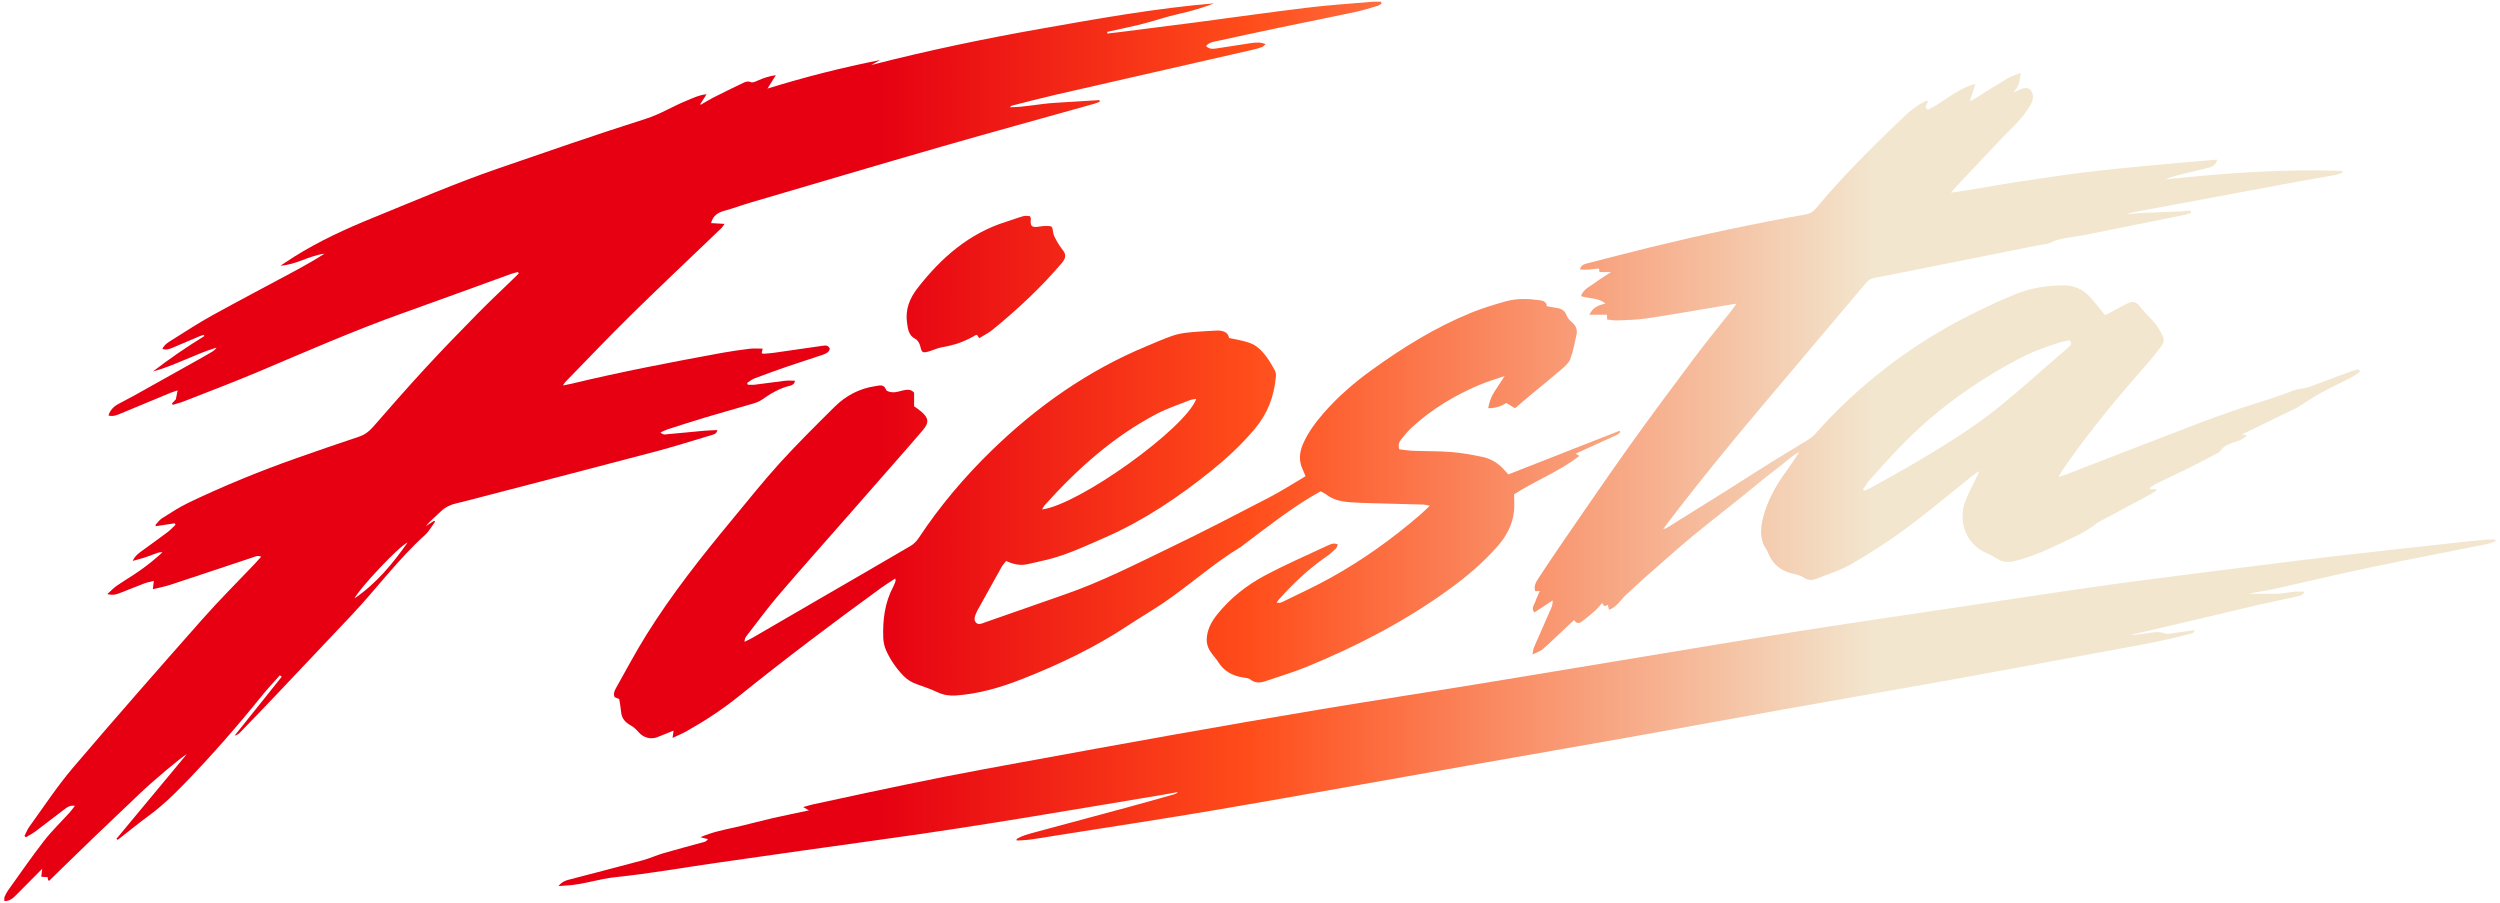
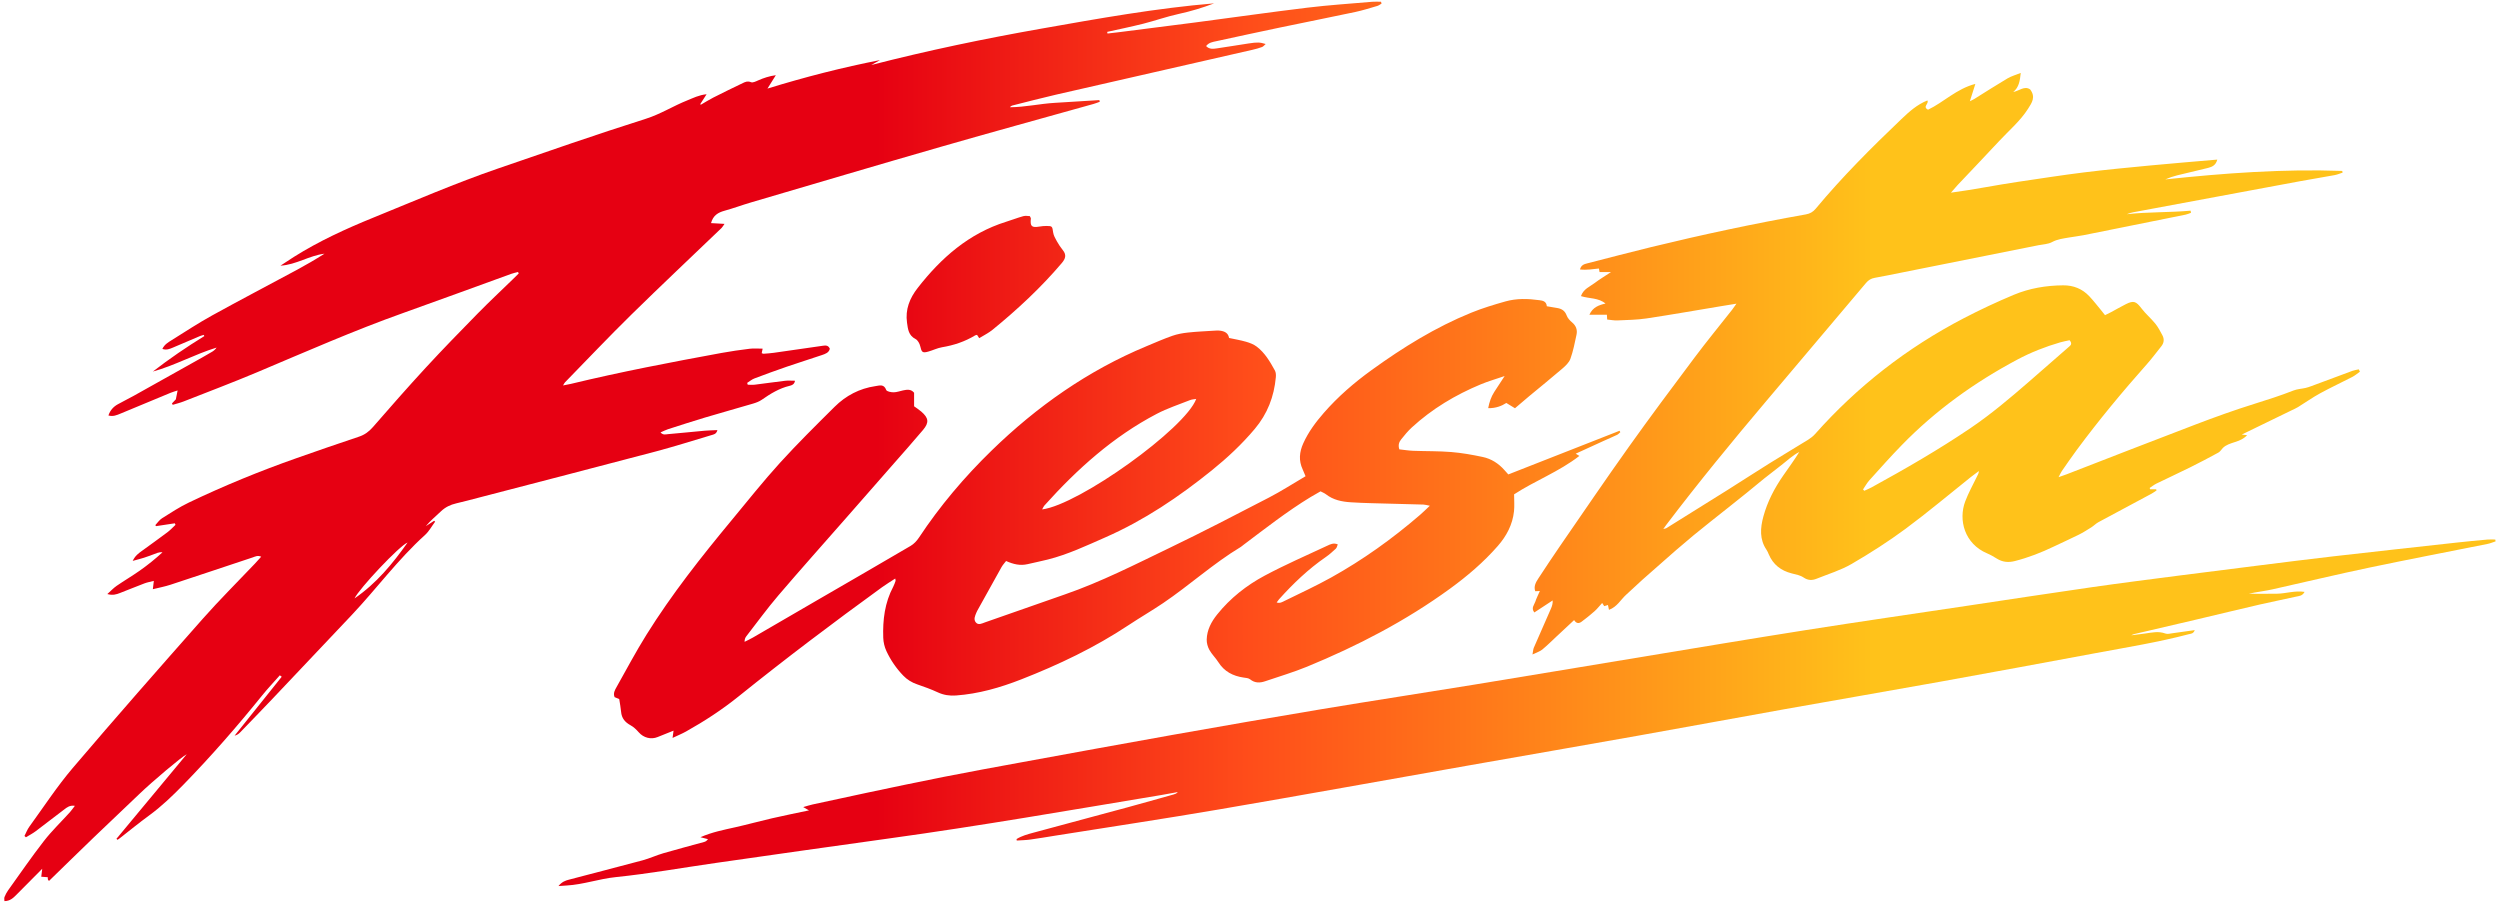
<svg xmlns="http://www.w3.org/2000/svg" viewBox="0 0 1800 650" width="1800" height="650">
  <defs>
    <linearGradient id="g0" gradientUnits="userSpaceOnUse" x1="3.06" y1="325" x2="1796.83" y2="325">
      <stop offset="0" stop-color="#E60012" />
      <stop offset="0.35" stop-color="#E60012" />
      <stop offset="0.5" stop-color="#FF4D1A" />
-       <stop offset="0.75" stop-color="#F2E6CE" />
+       <stop offset="0.75" stop-color="#FFC21A" />
    </linearGradient>
    <linearGradient id="g1" gradientUnits="userSpaceOnUse" x1="3.06" y1="325" x2="1796.83" y2="325">
      <stop offset="0" stop-color="#E60012" />
      <stop offset="0.35" stop-color="#E60012" />
      <stop offset="0.5" stop-color="#FF4D1A" />
-       <stop offset="0.75" stop-color="#F2E6CE" />
+       <stop offset="0.75" stop-color="#FFC21A" />
    </linearGradient>
    <linearGradient id="g2" gradientUnits="userSpaceOnUse" x1="3.06" y1="325" x2="1796.83" y2="325">
      <stop offset="0" stop-color="#E60012" />
      <stop offset="0.35" stop-color="#E60012" />
      <stop offset="0.5" stop-color="#FF4D1A" />
-       <stop offset="0.75" stop-color="#F2E6CE" />
+       <stop offset="0.75" stop-color="#FFC21A" />
    </linearGradient>
    <linearGradient id="g3" gradientUnits="userSpaceOnUse" x1="3.06" y1="325" x2="1796.83" y2="325">
      <stop offset="0" stop-color="#E60012" />
      <stop offset="0.35" stop-color="#E60012" />
      <stop offset="0.5" stop-color="#FF4D1A" />
-       <stop offset="0.75" stop-color="#F2E6CE" />
+       <stop offset="0.75" stop-color="#FFC21A" />
    </linearGradient>
    <linearGradient id="g4" gradientUnits="userSpaceOnUse" x1="3.06" y1="325" x2="1796.83" y2="325">
      <stop offset="0" stop-color="#E60012" />
      <stop offset="0.35" stop-color="#E60012" />
      <stop offset="0.5" stop-color="#FF4D1A" />
-       <stop offset="0.75" stop-color="#F2E6CE" />
+       <stop offset="0.75" stop-color="#FFC21A" />
    </linearGradient>
  </defs>
  <path fill="url(#g0)" d="M741.49,155.61c-1.33-0.02-3.12-0.41-4.68,0.02c-4.17,1.15-8.21,2.73-12.34,4.02 c-26.87,8.41-46.84,25.99-63.75,47.69c-5.74,7.37-9.02,15.44-7.66,25.01c0.66,4.66,1.07,9.17,6.12,11.74 c1.62,0.83,2.95,3.25,3.39,5.18c1,4.33,1.58,5.06,5.75,3.89c3.36-0.94,6.58-2.58,9.99-3.15c8.49-1.41,16.45-4.08,23.81-8.54 c0.39-0.24,0.92-0.25,1.36-0.36c0.39,0.6,0.74,1.13,1.55,2.37c3.37-2.08,6.71-3.69,9.5-5.96c17.97-14.64,34.9-30.38,49.94-48.09 c2.59-3.06,3.6-5.79,0.84-9.23c-1.64-2.04-3.11-4.25-4.39-6.53c-1.11-1.98-2.33-4.1-2.65-6.29c-0.64-4.43-0.57-4.68-4.84-4.69 c-1.66,0-3.33,0.16-4.96,0.43c-5.72,0.94-6.85-0.1-6.24-5.87C742.25,156.97,741.97,156.65,741.49,155.61z" />
  <path fill="url(#g1)" d="M512.18,313.3 c1.57-0.47,3.6-0.65,4.36-3.63c-3.41,0.16-6.34,0.19-9.26,0.45c-8.79,0.79-17.56,1.72-26.35,2.47c-1.6,0.14-3.52,0.86-5.35-1.26 c2.06-0.89,3.65-1.74,5.35-2.29c8.87-2.85,17.74-5.74,26.67-8.41c11.48-3.43,23.04-6.62,34.54-10.02 c2.21-0.65,4.49-1.49,6.35-2.79c6.19-4.3,12.5-8.22,19.95-10c1.62-0.39,3.51-0.96,3.96-3.7c-2.6,0-4.89-0.22-7.11,0.04 c-7.27,0.85-14.52,1.92-21.79,2.81c-1.69,0.21-3.42,0.03-5.13,0.03c-0.14-0.44-0.27-0.88-0.41-1.32c1.71-1.08,3.3-2.47,5.15-3.17 c7.78-2.96,15.6-5.81,23.47-8.52c8.34-2.87,16.78-5.48,25.13-8.32c2.44-0.83,5.09-1.68,5.77-4.56c-1.03-2.46-2.84-2.48-4.73-2.21 c-11.85,1.7-23.7,3.44-35.56,5.11c-2.46,0.35-4.95,0.51-7.43,0.69c-0.43,0.03-0.89-0.28-1.33-0.43c0.2-0.97,0.38-1.84,0.67-3.24 c-3.34,0-6.32-0.3-9.23,0.06c-6.77,0.83-13.55,1.78-20.26,3.01c-36.36,6.68-72.66,13.62-108.61,22.3 c-1.6,0.39-3.23,0.65-5.62,1.13c0.86-1.39,1.05-1.87,1.38-2.21c15.93-16.32,31.62-32.89,47.89-48.86 c21.38-20.99,43.21-41.52,64.83-62.27c0.74-0.71,1.23-1.68,2.17-3c-3.69-0.21-6.7-0.38-9.71-0.55c1.49-5.54,5.06-7.63,9.69-8.9 c6.42-1.76,12.67-4.11,19.06-5.98c45.52-13.39,91.01-26.89,136.61-40.02c36.63-10.55,73.41-20.62,110.11-30.91 c1.5-0.42,2.94-1.03,4.41-1.54c-0.09-0.41-0.18-0.81-0.27-1.22c-10.69,0.66-21.37,1.36-32.06,1.98 c-10.79,0.62-21.4,3.11-32.28,3.17c0.47-0.74,1.01-1.08,1.59-1.23c10.49-2.63,20.96-5.41,31.5-7.83 c47.22-10.84,94.47-21.57,141.7-32.36c2.27-0.52,4.53-1.15,6.7-1.96c0.9-0.34,1.58-1.29,2.59-2.16c-4.25-1.28-5.9-1.36-12.29-0.39 c-7.57,1.14-15.12,2.43-22.7,3.52c-2.68,0.38-5.55,0.86-7.91-1.65c1.98-2.56,4.7-2.93,7.24-3.48c15.29-3.32,30.59-6.64,45.91-9.85 c18.08-3.78,36.21-7.36,54.27-11.2c5.36-1.14,10.62-2.83,15.89-4.37c1.07-0.31,2.01-1.1,3.01-1.66c-0.13-0.45-0.25-0.89-0.38-1.34 c-2.09,0-4.2-0.15-6.28,0.02c-15.58,1.35-31.21,2.36-46.73,4.24c-26.93,3.26-53.79,7.11-80.69,10.64 c-18.32,2.4-36.66,4.69-54.99,7.02c-2.75,0.35-5.5,0.64-8.25,0.96c-0.07-0.4-0.14-0.8-0.2-1.19c8.66-1.94,17.37-3.7,25.97-5.88 c8.53-2.16,16.87-5.15,25.46-7.02c8.72-1.9,17.19-4.43,25.56-7.63c-41.82,3.49-83.03,10.9-124.24,18.17 c-41.17,7.26-82.08,15.78-122.66,26.23c2.1-1.19,4.21-2.37,6.31-3.56c-27.19,5.34-53.9,12.17-81.02,20.52 c2.31-3.69,4.06-6.48,6.03-9.64c-4.57,0.62-8.74,1.96-12.83,3.79c-1.61,0.72-3.81,1.8-5.1,1.24c-2.26-0.98-3.93-0.27-5.65,0.55 c-7.2,3.44-14.36,6.94-21.47,10.55c-3.07,1.56-5.98,3.42-8.96,5.14c-0.13-0.16-0.27-0.32-0.4-0.47c1.34-2.08,2.67-4.16,4.56-7.1 c-5.75,0.63-9.69,2.76-13.82,4.4c-10.15,4.03-19.32,9.92-29.95,13.29c-35.7,11.31-71.08,23.64-106.49,35.83 c-30.4,10.46-59.92,23.22-89.68,35.33c-19.78,8.04-39.12,16.89-57.23,28.29c-3.25,2.05-6.44,4.2-9.65,6.3 c11.36-0.66,20.73-7.29,31.71-8.62c-6.64,4.23-13.39,8.15-20.26,11.85c-20.22,10.9-40.58,21.53-60.68,32.63 c-9.9,5.47-19.38,11.7-28.98,17.7c-2.57,1.61-5.35,3.17-6.81,6.39c2.94,1.04,5.27,0,7.53-0.94c6.45-2.69,12.86-5.49,19.3-8.22 c0.95-0.4,1.97-0.64,2.95-0.95c0.14,0.29,0.28,0.58,0.42,0.87c-12.79,7.87-25.15,16.32-37.07,25.53 c15.85-4.36,30.21-12.48,45.89-17.26c-0.87,1.31-1.94,2.23-3.13,2.96c-2.42,1.47-4.88,2.86-7.35,4.25 c-16.4,9.19-32.8,18.39-49.23,27.55c-3.78,2.11-7.69,3.98-11.46,6.1c-3.1,1.74-5.42,4.24-6.7,8.02c3.32,0.97,6.04-0.24,8.76-1.37 c11.99-4.99,23.97-9.99,35.97-14.94c1.63-0.67,3.36-1.13,5.09-1.7c-0.45,2.25-0.81,4.09-1.27,6.4c-0.68,0.71-1.74,1.83-2.8,2.94 c0.18,0.34,0.36,0.67,0.54,1.01c2.61-0.8,5.28-1.42,7.81-2.42c17.67-6.94,35.43-13.65,52.92-21.02 c34.98-14.75,69.72-30.06,105.52-42.8c25.88-9.21,51.65-18.72,77.48-28.06c1.59-0.57,3.26-0.91,4.89-1.35 c0.17,0.35,0.35,0.7,0.52,1.05c-1.38,1.37-2.76,2.74-4.15,4.1c-8.47,8.24-17.12,16.31-25.39,24.74 c-12.59,12.83-25.13,25.71-37.32,38.92c-12.97,14.07-25.59,28.46-38.16,42.89c-2.84,3.26-5.92,5.52-10.04,6.89 c-15.01,4.99-29.95,10.18-44.87,15.43c-26.41,9.29-52.29,19.89-77.55,31.97c-6.72,3.21-13.02,7.35-19.35,11.33 c-1.91,1.2-3.26,3.29-4.86,4.98c0.21,0.23,0.42,0.45,0.63,0.68c4.48-0.68,8.95-1.35,13.43-2.03c0.17,0.37,0.33,0.74,0.5,1.11 c-1.9,1.77-3.67,3.72-5.73,5.27c-6.12,4.6-12.35,9.05-18.55,13.55c-2.35,1.7-4.72,3.36-6.55,7.14c3.44-0.95,5.81-1.54,8.13-2.28 c2.21-0.7,4.37-1.55,6.56-2.33c2.15-0.76,4.2-1.93,6.76-1.57c-5.23,4.83-10.66,9.18-16.33,13.17c-5.44,3.83-11.2,7.21-16.68,10.98 c-2.24,1.54-4.12,3.6-6.7,5.9c3.87,1.11,6.52,0.26,9.12-0.76c5.9-2.29,11.75-4.7,17.66-6.94c1.95-0.74,4.04-1.09,6.71-1.78 c-0.27,2.29-0.45,3.8-0.71,5.98c4.39-1.09,8.63-1.87,12.68-3.2c19.77-6.49,39.49-13.14,59.25-19.69c1.75-0.58,3.52-1.68,6.08-0.5 c-1.72,1.9-3.11,3.51-4.57,5.04c-12.49,13.16-25.39,25.95-37.4,39.54c-31.53,35.66-62.97,71.42-93.82,107.67 C41,566.35,31.4,581.07,21.13,595.2c-1.47,2.02-2.36,4.46-3.52,6.71c0.35,0.31,0.7,0.62,1.05,0.93c2.34-1.43,4.82-2.7,7.01-4.34 c6.93-5.18,13.71-10.56,20.64-15.74c1.89-1.42,3.85-3.12,7.6-2.57c-1.49,1.93-2.44,3.35-3.58,4.61 c-6.25,6.9-13.01,13.39-18.7,20.71c-8.98,11.55-17.28,23.64-25.81,35.54c-1.06,1.47-1.89,3.14-2.58,4.82 c-0.32,0.78-0.06,1.8-0.06,2.93c4.05,0,6.4-2.3,8.74-4.67c5.94-6.01,11.9-12,18.48-18.62c-0.3,2.48-0.48,3.97-0.69,5.74 c1.85,0.13,3.26,0.24,4.68,0.34c0.04,0.78-0.03,1.31,0.13,1.76c0.13,0.37,0.54,0.64,0.78,0.9c10.85-10.55,21.51-21.01,32.27-31.36 c10.92-10.5,21.98-20.86,32.9-31.35c9.28-8.91,30.63-26.94,33.97-28.48c-16.92,20.36-33.76,40.62-50.6,60.88 c0.26,0.25,0.51,0.49,0.77,0.74c0.5-0.35,1.01-0.67,1.49-1.04c7.09-5.52,14.04-11.24,21.3-16.53c8.93-6.51,16.81-14.11,24.5-21.98 c20.02-20.5,38.81-42.08,56.81-64.37c4.05-5.02,8.5-9.71,12.77-14.55c0.46,0.35,0.91,0.69,1.37,1.04 c-11.31,14.14-22.63,28.28-33.94,42.42c1.77-0.41,2.97-1.3,3.99-2.35c7.75-8.01,15.52-16.01,23.2-24.1 c19.02-20.05,37.99-40.14,56.97-60.22c17.94-18.98,33.43-40.2,52.91-57.79c2.94-2.65,4.91-6.38,7.32-9.61 c-0.24-0.21-0.49-0.42-0.73-0.63c-2.01,1.3-4.02,2.6-6.02,3.9c3.34-4,7.27-7.24,10.96-10.74c3.13-2.97,6.74-4.73,10.9-5.69 c5.51-1.28,10.98-2.75,16.46-4.18c42.53-11.07,85.09-22.06,127.58-33.28C485.77,321.42,498.95,317.26,512.18,313.3z M255.25,430.86c3.34-7.06,32.36-37.97,38.21-40.25C282.75,405.85,270.98,420.09,255.25,430.86z" />
  <path fill="url(#g2)" d="M1796.59,388.46 c-1.89,0-3.8-0.14-5.68,0.03c-7.29,0.65-14.59,1.34-21.86,2.14c-29.77,3.28-59.54,6.55-89.29,9.96 c-17.36,1.99-34.69,4.21-52.02,6.37c-19.48,2.43-38.96,4.87-58.43,7.4c-20.95,2.72-41.92,5.37-62.83,8.37 c-30.3,4.36-60.56,9-90.83,13.54c-38.34,5.75-76.72,11.3-115.02,17.33c-41.11,6.48-82.16,13.39-123.23,20.16 c-38.76,6.39-77.5,12.91-116.27,19.23c-36.46,5.94-72.97,11.52-109.41,17.58c-35.79,5.95-71.53,12.18-107.25,18.51 c-36.22,6.42-72.4,13.08-108.59,19.7c-18.83,3.44-37.67,6.89-56.45,10.59c-18.46,3.63-36.86,7.55-55.27,11.42 c-13.04,2.74-26.05,5.58-39.06,8.42c-2.04,0.44-4.03,1.11-6.79,1.89c1.64,0.94,2.4,1.37,4.16,2.37 c-9.56,2.04-18.16,3.75-26.7,5.72c-8.76,2.02-17.43,4.43-26.2,6.4c-8.43,1.89-16.92,3.53-25.25,7.2c2.15,0.56,3.78,0.98,5.42,1.41 c-0.94,1.28-1.8,1.75-2.72,2c-9.78,2.71-19.61,5.27-29.36,8.11c-5.05,1.47-9.88,3.74-14.95,5.11 c-17.68,4.77-35.42,9.26-53.12,13.95c-2.44,0.65-4.95,1.46-7.49,4.59c2.75-0.19,4.32-0.31,5.89-0.4 c11.98-0.68,23.31-4.8,35.3-6.03c24.15-2.48,48.12-6.78,72.17-10.22c41.69-5.95,83.38-11.93,125.1-17.69 c65.33-9.02,130.29-20.35,195.33-31.16c4.05-0.67,8.08-1.44,12.13-2.17c-0.91,1.1-1.99,1.45-3.09,1.75 c-11.06,3.09-22.11,6.25-33.2,9.26c-22.49,6.1-45.02,12.07-67.51,18.19c-4.23,1.15-8.53,2.29-12.3,4.63 c0.05,0.36,0.1,0.72,0.14,1.07c3.2-0.22,6.43-0.26,9.61-0.69c6.1-0.83,12.16-1.88,18.24-2.85c39.3-6.26,78.66-12.17,117.88-18.88 c59.41-10.16,118.71-20.91,178.07-31.37c41.14-7.25,82.29-14.37,123.42-21.69c35.39-6.29,70.72-12.85,106.11-19.17 c37.02-6.61,74.08-12.96,111.09-19.62c37.51-6.76,74.98-13.7,112.45-20.68c22.41-4.18,44.94-7.8,67.03-13.62 c1.47-0.39,3.29-0.23,4.26-2.93c-5.64,0.79-10.69,1.54-15.75,2.2c-1.8,0.23-3.86,0.84-5.41,0.25c-4.83-1.82-9.51-0.74-14.27-0.05 c-3.42,0.5-6.86,0.89-10.29,1.33c1.57-0.89,3.22-1.15,4.83-1.52c14.1-3.28,28.2-6.56,42.29-9.88 c15.22-3.59,30.42-7.29,45.66-10.82c8.59-1.99,17.25-3.64,25.85-5.61c2.04-0.47,4.58-0.4,6.17-3.43 c-7.05-1.07-13.3,1.18-19.66,1.31c-6.58,0.14-13.17,0.03-20.56,0.03c1.82-0.38,2.9-0.64,3.99-0.83c4.42-0.79,8.88-1.39,13.26-2.37 c23.21-5.18,46.34-10.74,69.62-15.63c28.33-5.95,56.77-11.37,85.16-17.06c1.95-0.39,3.82-1.21,5.72-1.83 C1796.75,389.35,1796.67,388.9,1796.59,388.46z" />
  <path fill="url(#g3)" d="M953.1,297.33 c-5.82,6.68-11.07,13.73-14.74,21.86c-2.81,6.23-3.42,12.45-0.43,18.8c0.7,1.48,1.28,3.01,2.07,4.9 c-8.9,5.22-17.42,10.74-26.4,15.39c-23.64,12.26-47.29,24.54-71.28,36.09c-24.88,11.97-49.5,24.59-75.69,33.64 c-19.19,6.64-38.3,13.49-57.5,20.12c-2.04,0.7-4.65,2.25-6.51,0.04c-1.84-2.18-0.58-4.75,0.37-7.08c0.19-0.46,0.4-0.92,0.64-1.36 c5.81-10.48,11.6-20.97,17.47-31.42c0.86-1.53,2.1-2.84,3.28-4.39c5.21,2.36,10.17,3.5,15.43,2.28c4.86-1.13,9.76-2.12,14.6-3.34 c14.46-3.64,27.88-10.01,41.44-15.96c27.96-12.27,53.03-29.19,76.71-48.29c11.16-9.01,21.56-18.72,30.85-29.76 c9.18-10.91,13.91-23.27,15.19-37.2c0.15-1.6,0.08-3.51-0.66-4.85c-3.53-6.41-7.22-12.8-13.18-17.29 c-2.19-1.65-4.97-2.69-7.64-3.46c-3.98-1.15-8.09-1.82-12.2-2.71c-0.57-3.57-3.18-4.8-6.27-5.23c-1.63-0.23-3.32-0.1-4.98,0.01 c-6.14,0.39-12.3,0.65-18.42,1.32c-3.77,0.41-7.61,1.1-11.17,2.35c-6.28,2.2-12.38,4.89-18.53,7.45 c-42.25,17.57-78.96,43.41-111.6,75.17c-19.61,19.08-37.24,39.9-52.37,62.77c-1.51,2.28-3.59,4.49-5.93,5.86 c-22.25,13.08-44.61,25.96-66.93,38.91c-15.55,9.02-31.08,18.08-46.64,27.1c-1.94,1.12-3.99,2.05-5.99,3.06 c0.01-1.81,0.48-2.98,1.23-3.95c7.65-9.86,15.01-19.99,23.11-29.47c16-18.73,32.42-37.1,48.66-55.62 c11.41-13.02,22.83-26.03,34.23-39.06c7.12-8.14,14.34-16.2,21.29-24.48c4.47-5.32,4.03-8.58-1.28-13.18 c-1.73-1.5-3.7-2.73-5.18-3.81c0-3.33,0-6.36,0-9.76c-2.28-2.77-5.1-2.28-7.92-1.7c-2.28,0.47-4.54,1.37-6.82,1.38 c-1.84,0.01-4.91-0.57-5.32-1.66c-1.66-4.49-4.78-3.22-7.84-2.78c-11.45,1.68-21.25,6.85-29.35,14.9 c-13.34,13.25-26.74,26.47-39.38,40.38c-12.08,13.3-23.27,27.41-34.74,41.25c-21.89,26.42-43.17,53.33-61.35,82.49 c-7.65,12.27-14.45,25.08-21.54,37.7c-1.19,2.12-2.54,4.39-1.38,7.2c1.11,0.46,2.28,0.95,3.34,1.4c0.49,3.25,1.08,6.19,1.34,9.16 c0.39,4.62,2.81,7.51,6.8,9.69c2.24,1.22,4.22,3.14,5.92,5.08c3.44,3.92,8.77,5.38,13.58,3.4c3.64-1.5,7.3-2.93,11.47-4.61 c-0.26,1.94-0.42,3.09-0.71,5.24c3.76-1.78,6.81-3.01,9.66-4.6c13.25-7.41,25.94-15.69,37.77-25.21 c33.74-27.14,68.28-53.23,103.33-78.64c3.01-2.18,6.22-4.1,9.56-6.3c0.17,1.05,0.34,1.41,0.25,1.66 c-0.51,1.41-0.96,2.86-1.66,4.17c-6.16,11.54-7.66,24.02-7.22,36.8c0.11,3.24,0.91,6.67,2.28,9.6c3.03,6.5,7.08,12.42,12.09,17.63 c2.83,2.94,6.14,4.98,10.03,6.31c5.03,1.73,10.07,3.54,14.89,5.78c4.24,1.96,8.48,2.58,13.08,2.25 c16.3-1.18,31.78-5.66,46.87-11.55c27.05-10.57,53.16-23.02,77.43-39.12c8.18-5.43,16.7-10.35,24.84-15.85 c19.03-12.86,36.08-28.47,55.81-40.37c0.71-0.43,1.32-1.01,1.99-1.51c15.84-11.9,31.43-24.15,48.39-34.47 c2.39-1.45,4.85-2.79,7.16-4.12c1.57,0.84,2.86,1.32,3.89,2.12c5.23,4.11,11.39,5.34,17.78,5.76c4.98,0.33,9.98,0.51,14.97,0.65 c12.48,0.36,24.96,0.64,37.44,1c1.22,0.04,2.44,0.44,4.61,0.85c-2.79,2.61-4.88,4.7-7.11,6.62 c-19.86,17.12-41.09,32.34-64.01,45.08c-10.89,6.06-22.25,11.29-33.45,16.79c-1.59,0.78-3.32,1.95-5.73,1.14 c0.75-1,1.19-1.69,1.73-2.29c10.16-11.3,21.07-21.75,33.64-30.4c2.59-1.78,4.95-3.93,7.26-6.07c0.7-0.65,0.87-1.87,1.38-3.04 c-3.09-1.33-5.43-0.05-7.55,0.94c-15.08,7.03-30.36,13.7-45.02,21.52c-13.12,7-24.8,16.21-34.23,27.94 c-4.26,5.3-7.39,11.18-7.57,18.09c-0.06,2.5,0.71,5.29,1.93,7.49c1.77,3.16,4.52,5.76,6.47,8.84c4.26,6.72,10.49,9.94,18.12,11.05 c1.62,0.23,3.56,0.34,4.73,1.28c3.42,2.75,7,2.68,10.8,1.39c10.08-3.44,20.33-6.45,30.17-10.49 c36.3-14.92,70.98-32.91,102.81-56.06c12.55-9.13,24.34-19.16,34.58-30.88c6.27-7.17,10.61-15.37,11.64-24.95 c0.42-3.92,0.07-7.92,0.07-12.21c15.06-9.82,32.36-16.3,47-27.66c-1.03-0.63-1.56-0.95-2.64-1.61c6.83-3.13,13.31-6.11,19.8-9.06 c3.33-1.52,6.71-2.93,10.01-4.51c0.88-0.42,1.55-1.26,2.32-1.9c-0.19-0.34-0.39-0.68-0.58-1.02 c-26.68,10.47-53.36,20.95-80.07,31.43c-1.09-1.22-1.98-2.19-2.85-3.18c-4.21-4.76-9.44-8.09-15.58-9.39 c-7.47-1.58-15.04-2.94-22.64-3.56c-9.11-0.74-18.3-0.54-27.44-0.89c-3.42-0.13-6.82-0.7-9.97-1.04c-1.02-3.21-0.1-5.39,1.36-7.21 c2.38-2.98,4.82-5.97,7.62-8.54c14.63-13.44,31.44-23.48,49.72-31.08c5.25-2.18,10.75-3.75,17.13-5.95 c-2.95,4.51-5.22,7.96-7.47,11.44c-2.25,3.47-3.52,7.27-4.38,11.68c5.55,0.15,9.9-1.68,13.06-3.74c2.48,1.51,4.3,2.63,6.23,3.81 c3.66-3.12,6.92-5.94,10.24-8.7c7.94-6.59,15.98-13.06,23.8-19.79c2.32-2,4.89-4.39,5.88-7.13c2.01-5.59,3.14-11.51,4.39-17.34 c0.75-3.49-0.33-6.46-3.21-8.88c-1.59-1.33-3.18-3.07-3.88-4.96c-1.28-3.47-3.66-4.91-7.03-5.41c-2.44-0.36-4.86-0.82-7.25-1.23 c-0.35-3.71-3.08-4.05-5.48-4.38c-8.14-1.13-16.35-1.34-24.3,0.9c-8.32,2.35-16.64,4.87-24.63,8.12 c-25.76,10.47-49.21,25.02-71.68,41.26C975.01,275.51,963.32,285.6,953.1,297.33z M752.08,363.86 c23.51-26.15,49.4-49.47,80.8-65.9c7.62-3.99,15.93-6.69,23.96-9.89c1.31-0.52,2.81-0.56,4.45-0.86 c-7.77,21.27-84.35,76.2-110.96,79.58C751.01,365.62,751.4,364.61,752.08,363.86z" />
  <path fill="url(#g4)" d="M1151.22,193.33 c0.14,0.78,0.27,1.52,0.46,2.56c2.46,0,4.88,0,8.24,0c-4.48,2.98-8.31,5.26-11.85,7.94c-3.43,2.6-7.95,4.18-9.78,9.37 c6,1.93,12.58,1.08,17.66,5.36c-4.78,1.09-9.17,2.64-11.59,8.05c4.55,0,8.5,0,12.6,0c0.07,1.14,0.12,2.04,0.21,3.46 c2.49,0.23,4.95,0.74,7.37,0.63c6.98-0.31,14.03-0.39,20.91-1.42c17.94-2.7,35.81-5.86,53.71-8.83c3.33-0.55,6.66-1.09,11.1-1.81 c-1.54,2.16-2.25,3.25-3.05,4.27c-9.06,11.51-18.36,22.84-27.14,34.55c-15.97,21.31-31.91,42.65-47.36,64.34 c-16.81,23.58-33.08,47.55-49.53,71.39c-5.29,7.67-10.43,15.46-15.54,23.25c-1.81,2.75-3.5,5.65-2.27,9.25 c1.12-0.06,1.97-0.1,3.33-0.17c-1.26,2.91-2.49,5.27-3.31,7.78c-0.74,2.25-3.18,4.44-0.67,7.67c4.54-2.98,8.87-5.82,13.2-8.67 c0.13,2.26-0.43,4.06-1.18,5.78c-4.12,9.43-8.3,18.84-12.39,28.28c-0.47,1.08-0.49,2.36-0.96,4.86c3.11-1.52,5.36-2.16,7.03-3.53 c3.59-2.95,6.87-6.26,10.28-9.43c4.11-3.83,8.22-7.67,12.66-11.8c1.76,2.8,3.69,2.43,5.43,1.13c3.18-2.39,6.31-4.86,9.28-7.5 c1.96-1.75,3.59-3.87,5.49-5.95c0.6,0.91,1.01,1.53,1.5,2.29c0.88-0.28,1.77-0.56,2.66-0.85c0.2,0.96,0.39,1.86,0.74,3.5 c5.82-2.1,8.41-7.28,12.32-10.83c3.95-3.58,7.79-7.27,11.75-10.83c4.08-3.68,8.25-7.26,12.37-10.89c4-3.52,7.97-7.07,12-10.55 c4.16-3.59,8.35-7.15,12.58-10.65c4.11-3.39,8.28-6.71,12.44-10.03c4.29-3.43,8.62-6.82,12.92-10.24 c4.17-3.32,8.35-6.62,12.49-9.98c4.27-3.46,8.47-7,12.75-10.44c4.16-3.33,8.36-6.6,12.59-9.83c4.2-3.2,8-6.98,12.81-9.37 c-3.65,5.91-7.69,11.39-11.57,16.98c-6.31,9.08-11.38,18.81-14.29,29.51c-2.23,8.22-2.87,16.41,2.32,24 c0.65,0.95,1.09,2.06,1.54,3.13c3.15,7.47,8.83,11.84,16.61,13.8c2.89,0.73,6.06,1.29,8.44,2.91c3.21,2.19,6.2,2.21,9.42,0.91 c8.47-3.41,17.4-6.09,25.22-10.64c13.36-7.76,26.45-16.15,38.87-25.33c16.05-11.87,31.33-24.78,46.95-37.22 c1.89-1.5,3.86-2.9,5.79-4.35c-0.05,1.7-0.79,2.75-1.34,3.9c-2.88,5.97-6.16,11.8-8.49,17.99c-5.03,13.37-0.49,30.52,15.77,37.39 c2.44,1.03,4.78,2.38,7.03,3.79c4.08,2.56,8.34,2.93,12.93,1.75c9.72-2.48,19-6.09,28.02-10.43c5.99-2.88,12.08-5.58,18.03-8.55 c3.1-1.55,6.05-3.42,8.99-5.27c1.8-1.13,3.31-2.75,5.16-3.75c12.73-6.9,25.53-13.68,38.28-20.53c1.24-0.67,2.37-1.54,3.55-2.32 c-0.09-0.28-0.18-0.56-0.27-0.84c-1.44,0-2.89,0-4.33,0c-0.12-0.31-0.24-0.62-0.36-0.93c1.6-1.05,3.12-2.29,4.83-3.13 c8.07-3.95,16.24-7.7,24.3-11.7c6.85-3.4,13.62-6.96,20.33-10.63c1.32-0.72,2.2-2.24,3.29-3.39c4.64-4.5,12.27-3.54,17.43-9.18 c-1.68-0.19-2.43-0.28-3.85-0.44c12.36-6.01,24-11.67,35.64-17.33c1.65-0.8,3.35-1.51,4.9-2.47c5.32-3.28,10.44-6.93,15.92-9.92 c7.59-4.15,15.46-7.78,23.14-11.76c1.95-1.01,3.64-2.51,5.46-3.78c-0.27-0.56-0.54-1.12-0.81-1.68c-1.53,0.35-3.12,0.54-4.58,1.08 c-9.84,3.62-19.66,7.31-29.49,10.96c-1.4,0.52-2.82,1.02-4.27,1.35c-2.89,0.65-5.96,0.77-8.68,1.84 c-9.28,3.65-18.74,6.68-28.26,9.65c-14.29,4.45-28.4,9.55-42.39,14.88c-30.95,11.77-61.78,23.85-92.66,35.8 c-1.62,0.63-3.28,1.17-5.85,2.08c1.14-2.14,1.65-3.35,2.38-4.41c3.51-5.06,6.99-10.14,10.65-15.09 c15.95-21.56,33.07-42.17,50.88-62.23c3.53-3.98,6.68-8.29,10.03-12.43c2-2.47,2.31-5.2,0.88-7.93c-1.54-2.93-3.1-5.92-5.16-8.47 c-3.12-3.85-7.01-7.09-9.99-11.03c-3.77-4.98-5.6-5.8-11.17-3c-3.57,1.79-7.02,3.81-10.54,5.7c-1.42,0.76-2.89,1.45-4.5,2.24 c-1.04-1.32-1.83-2.36-2.66-3.36c-2.87-3.45-5.59-7.03-8.67-10.28c-5.05-5.34-11.38-7.9-18.78-7.84 c-12.29,0.09-24.31,2.11-35.59,6.83c-12.26,5.13-24.34,10.79-36.13,16.93c-40.74,21.2-76.43,48.96-106.94,83.32 c-1.4,1.58-3.16,2.95-4.96,4.07c-9.19,5.7-18.51,11.2-27.69,16.92c-10.17,6.34-20.21,12.89-30.35,19.27 c-14.66,9.21-29.35,18.35-44.05,27.5c-0.41,0.26-0.97,0.27-2.21,0.6c0.99-1.39,1.45-2.07,1.94-2.72 c23.25-30.64,47.65-60.37,72.48-89.74c23.86-28.22,47.74-56.43,71.54-84.7c1.72-2.04,3.62-3.21,6.22-3.67 c6.23-1.11,12.42-2.4,18.62-3.64c33.13-6.61,66.26-13.23,99.38-19.86c3.26-0.65,6.87-0.71,9.67-2.23 c3.99-2.18,8.2-2.59,12.42-3.34c3.44-0.61,6.93-0.97,10.35-1.65c24.48-4.89,48.95-9.82,73.42-14.78c1.33-0.27,2.59-0.87,3.88-1.31 c-0.08-0.52-0.17-1.04-0.25-1.56c-15.3,1.38-30.66,0.84-45.96,2.55c1.58-0.66,3.17-1.13,4.8-1.43 c20.62-3.85,41.25-7.68,61.87-11.52c19.31-3.59,38.62-7.22,57.94-10.78c8.35-1.54,16.74-2.88,25.09-4.43 c1.95-0.36,3.81-1.18,5.71-1.79c-0.1-0.41-0.21-0.82-0.31-1.22c-42.61-1.53-85.02,1.62-127.41,6.12c2.79-1.22,5.61-2.2,8.49-2.91 c7.43-1.85,14.9-3.53,22.33-5.37c2.98-0.74,5.66-2,6.63-5.99c-16.08,1.4-31.92,2.67-47.74,4.18c-16.07,1.53-32.15,3.05-48.17,5.03 c-15.85,1.96-31.64,4.47-47.44,6.78c-15.79,2.31-31.44,5.58-48.41,7.82c2.19-2.51,3.45-4.04,4.81-5.48 c9.94-10.53,19.97-20.98,29.83-31.6c7.12-7.67,15.24-14.42,20.94-23.41c2.76-4.35,5.6-8.38,1.46-13.85 c-4.09-2.82-7.88,1.06-12.18,1.86c4.2-3.45,4.78-8.07,5.42-13.74c-3.63,1.47-6.84,2.34-9.61,3.98 c-8.02,4.75-15.85,9.81-23.77,14.73c-1.03,0.64-2.16,1.13-3.27,1.69c1.3-4.11,2.5-7.89,3.96-12.49 c-13.6,3.51-22.9,13.3-34.09,18.58c-4.23-2.18,0.96-4.34-0.47-6.67c-7.44,3-13.12,8.11-18.65,13.39 c-21.58,20.58-42.67,41.63-61.76,64.58c-1.94,2.33-4.11,3.55-7.08,4.08c-37.39,6.63-74.5,14.56-111.39,23.54 c-15.36,3.74-30.65,7.79-45.97,11.7c-2.21,0.56-4.41,1.15-5.27,4.38C1142.44,194.62,1146.8,193.73,1151.22,193.33z M1346,345.74 c7.68-8.52,15.31-17.09,23.31-25.3c24.34-25,52.35-45.11,83.08-61.49c9.86-5.26,20.24-9.33,30.97-12.45 c2.2-0.64,4.48-1.03,6.75-1.54c2.31,2.76,0.54,3.84-0.83,5.04c-9.52,8.31-19.01,16.66-28.56,24.94 c-13.45,11.66-27.02,23.16-41.79,33.18c-23.01,15.61-47.08,29.44-71.44,42.81c-1.68,0.92-3.47,1.63-5.21,2.43 c-0.3-0.32-0.6-0.65-0.9-0.97C1342.91,350.15,1344.21,347.72,1346,345.74z" />
</svg>
